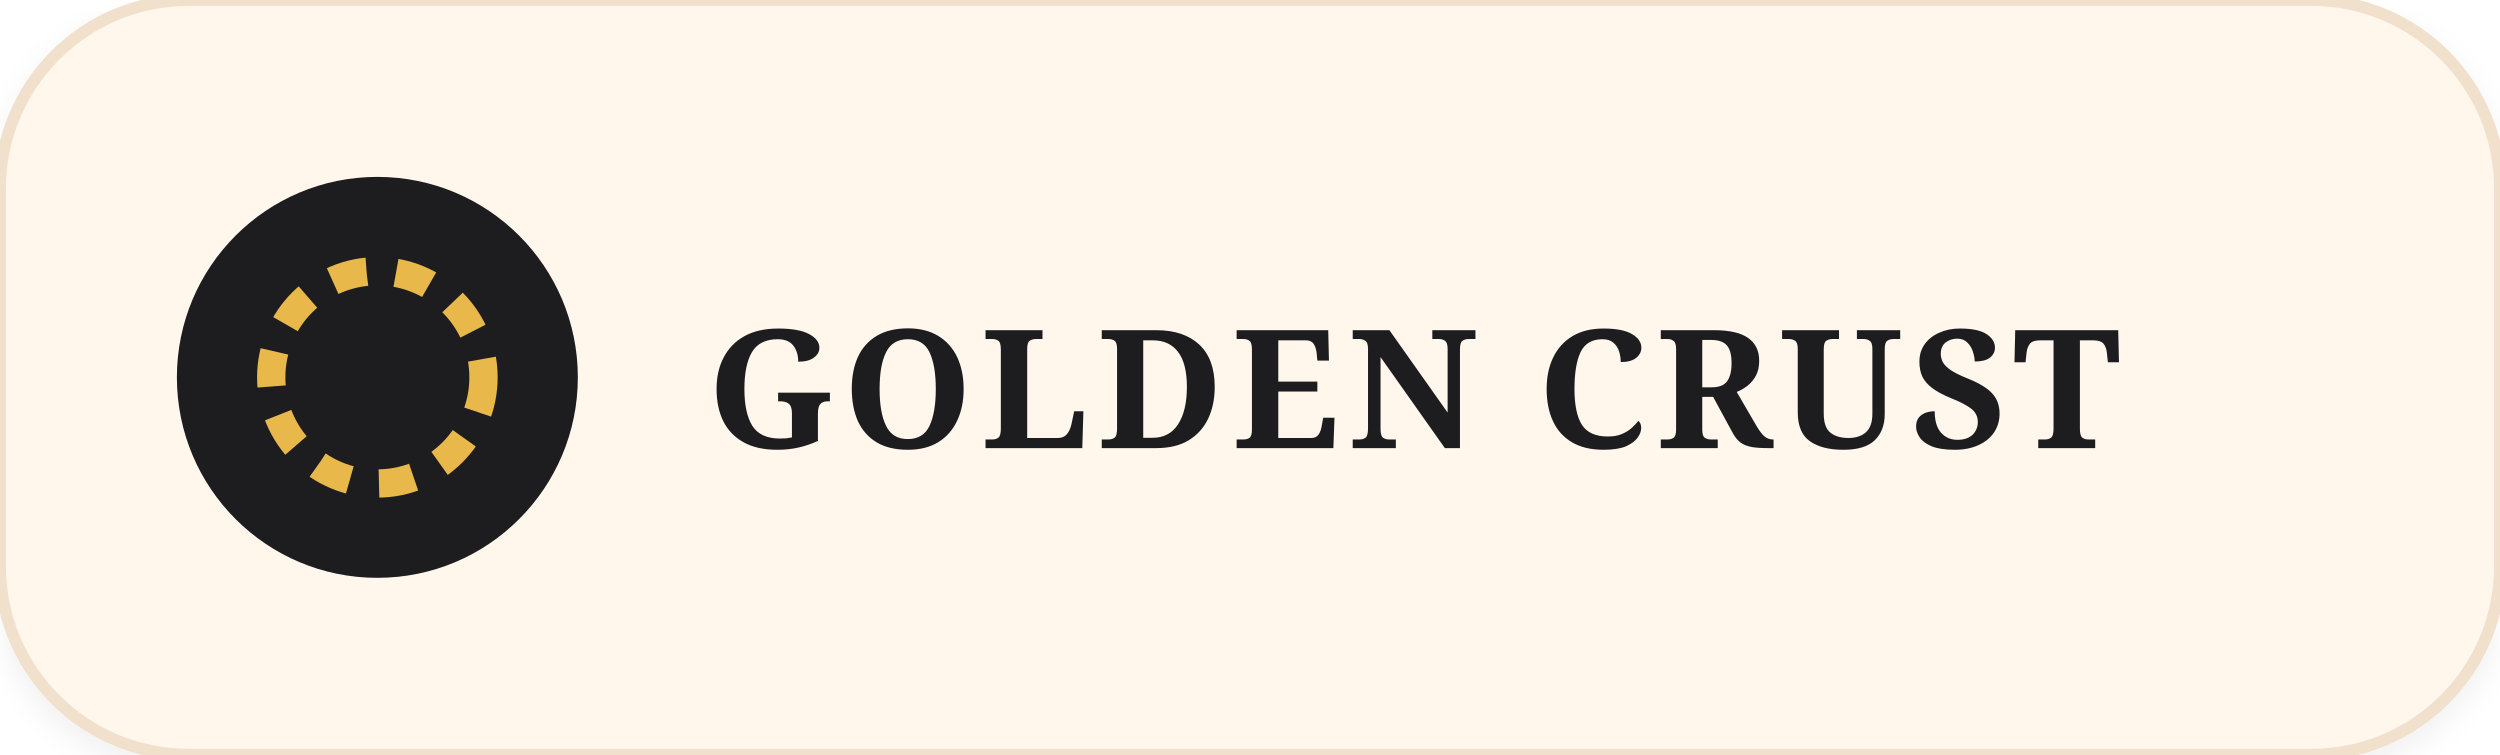
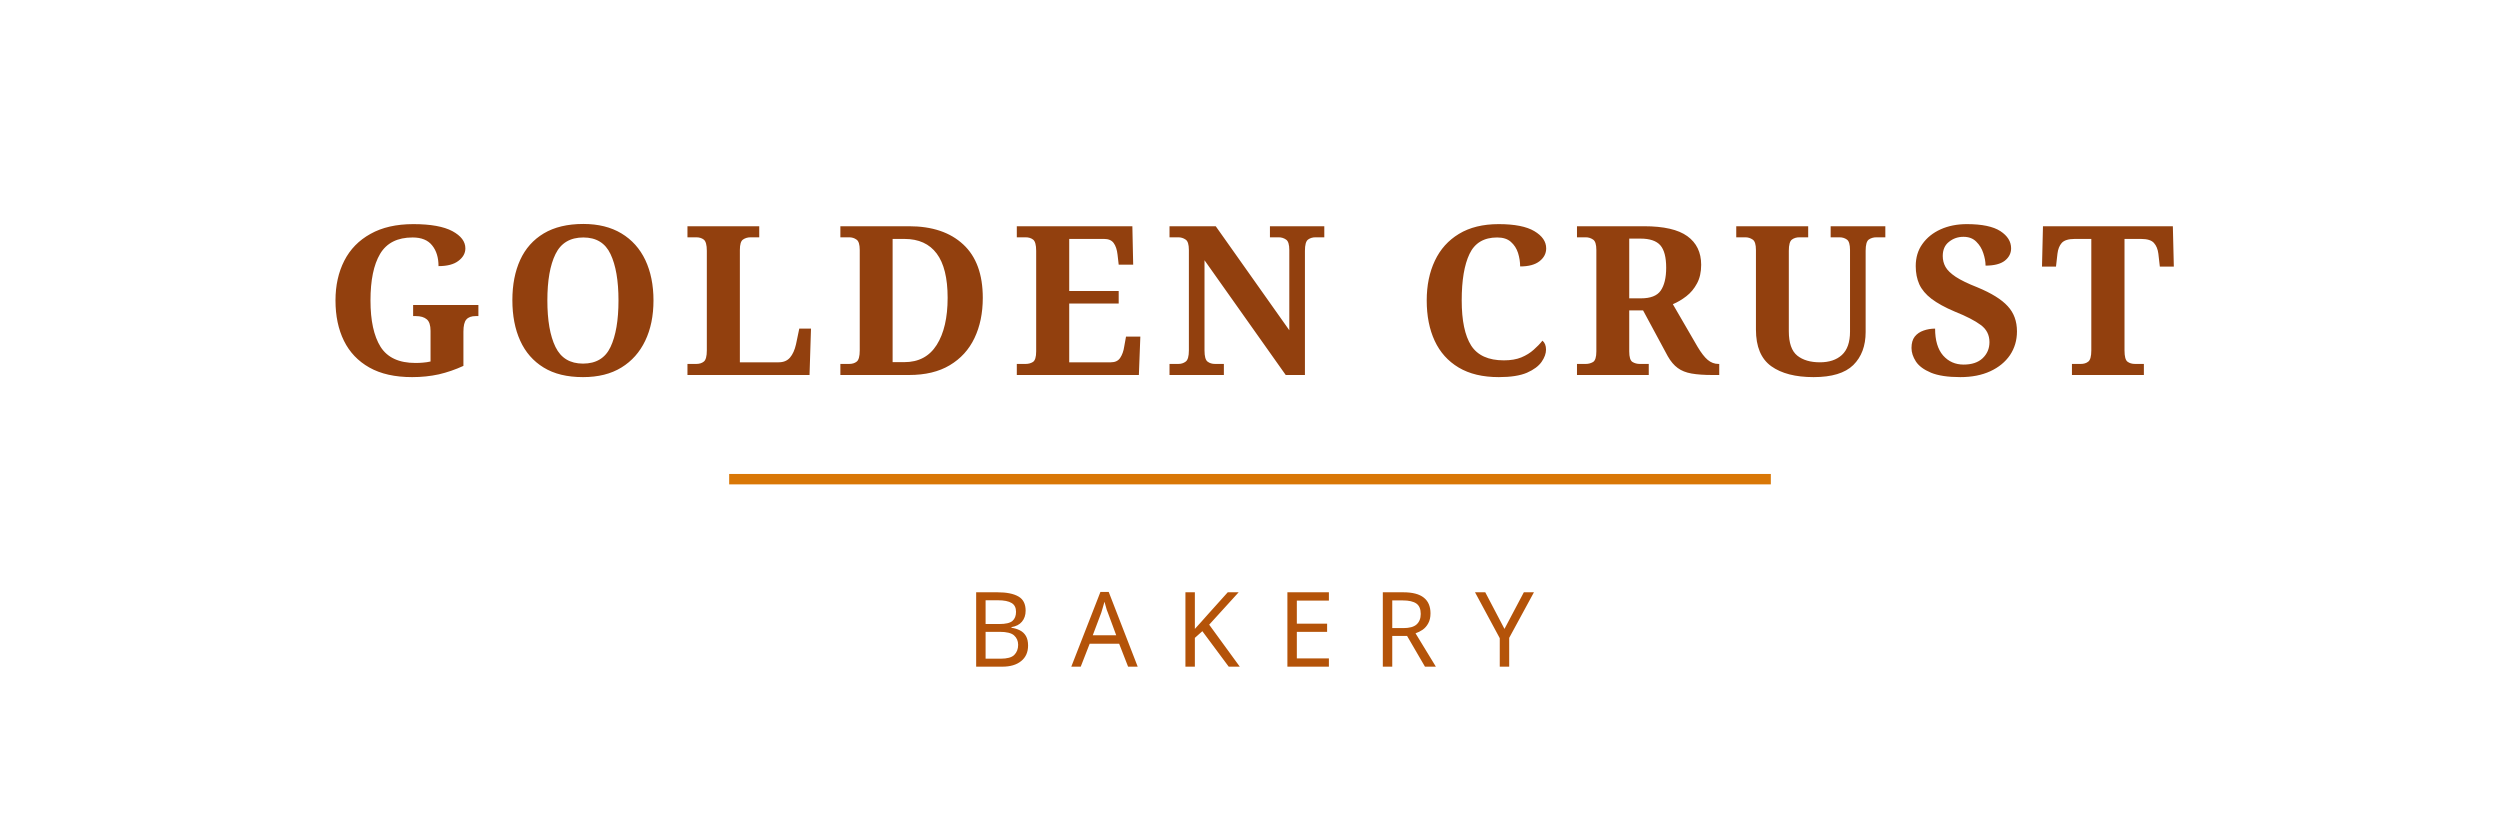
- <svg xmlns="http://www.w3.org/2000/svg" viewBox="0 0 212 64" role="img" aria-label="GOLDEN CRUST">
-   <defs>
-     <filter id="s" x="-8%" y="-20%" width="116%" height="140%">
-       <feDropShadow dx="0" dy="1" stdDeviation="1.2" flood-color="#000000" flood-opacity="0.06" />
-     </filter>
-   </defs>
-   <rect width="212" height="64" rx="16" fill="#FFF6EC" stroke="#F0E0CC" filter="url(#s)" />
-   <circle cx="32" cy="32" r="17" fill="#1D1D1F" />
-   <circle cx="32" cy="32" r="9" fill="none" stroke="#E8B84A" stroke-width="2.4" stroke-dasharray="3 2.5" />
-   <text x="60" y="38" font-family="Georgia, serif" font-size="14" font-weight="700" letter-spacing="0.05em" fill="#1D1D1F">GOLDEN CRUST</text>
+ <svg xmlns="http://www.w3.org/2000/svg" viewBox="0 0 240 80" role="img" aria-label="GOLDEN CRUST">
+   <text x="120" y="36" text-anchor="middle" font-family="'Bodoni 72', Didot, Georgia, serif" font-size="20" font-weight="700" letter-spacing="0.08em" fill="#92400E">GOLDEN CRUST</text>
+   <line x1="70" y1="46" x2="170" y2="46" stroke="#D97706" stroke-width="1" />
+   <text x="120" y="64" text-anchor="middle" font-family="'Avenir Next Condensed', 'Avenir Next', sans-serif" font-size="10" font-weight="500" letter-spacing="0.36em" fill="#B45309">BAKERY</text>
</svg>
